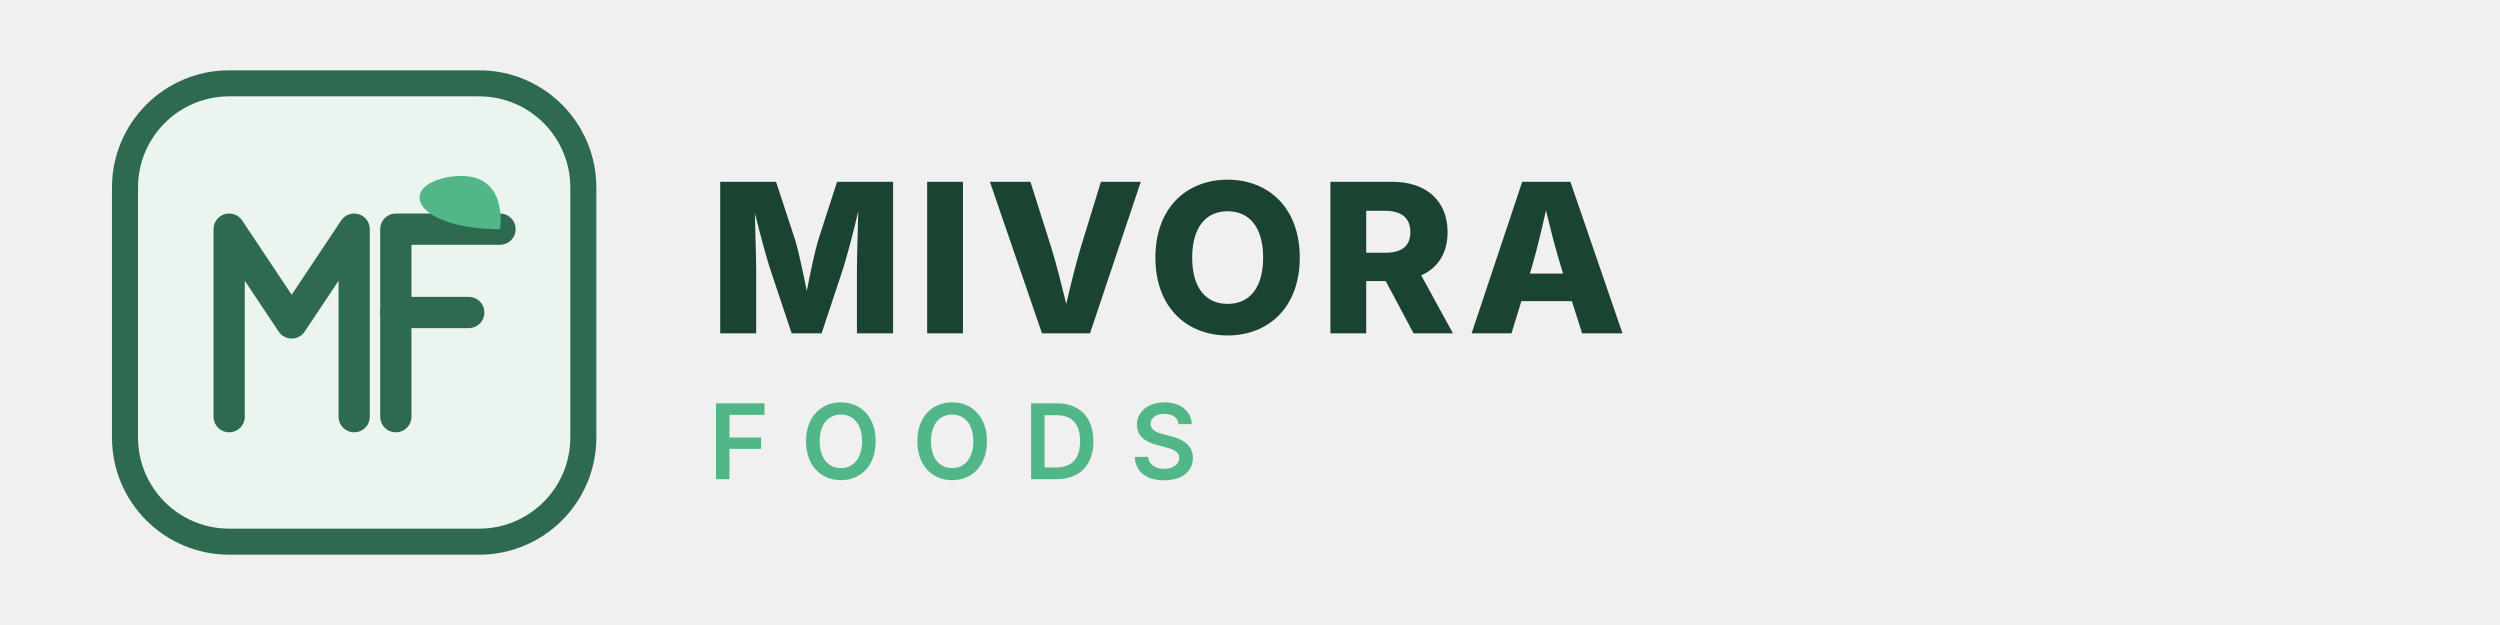
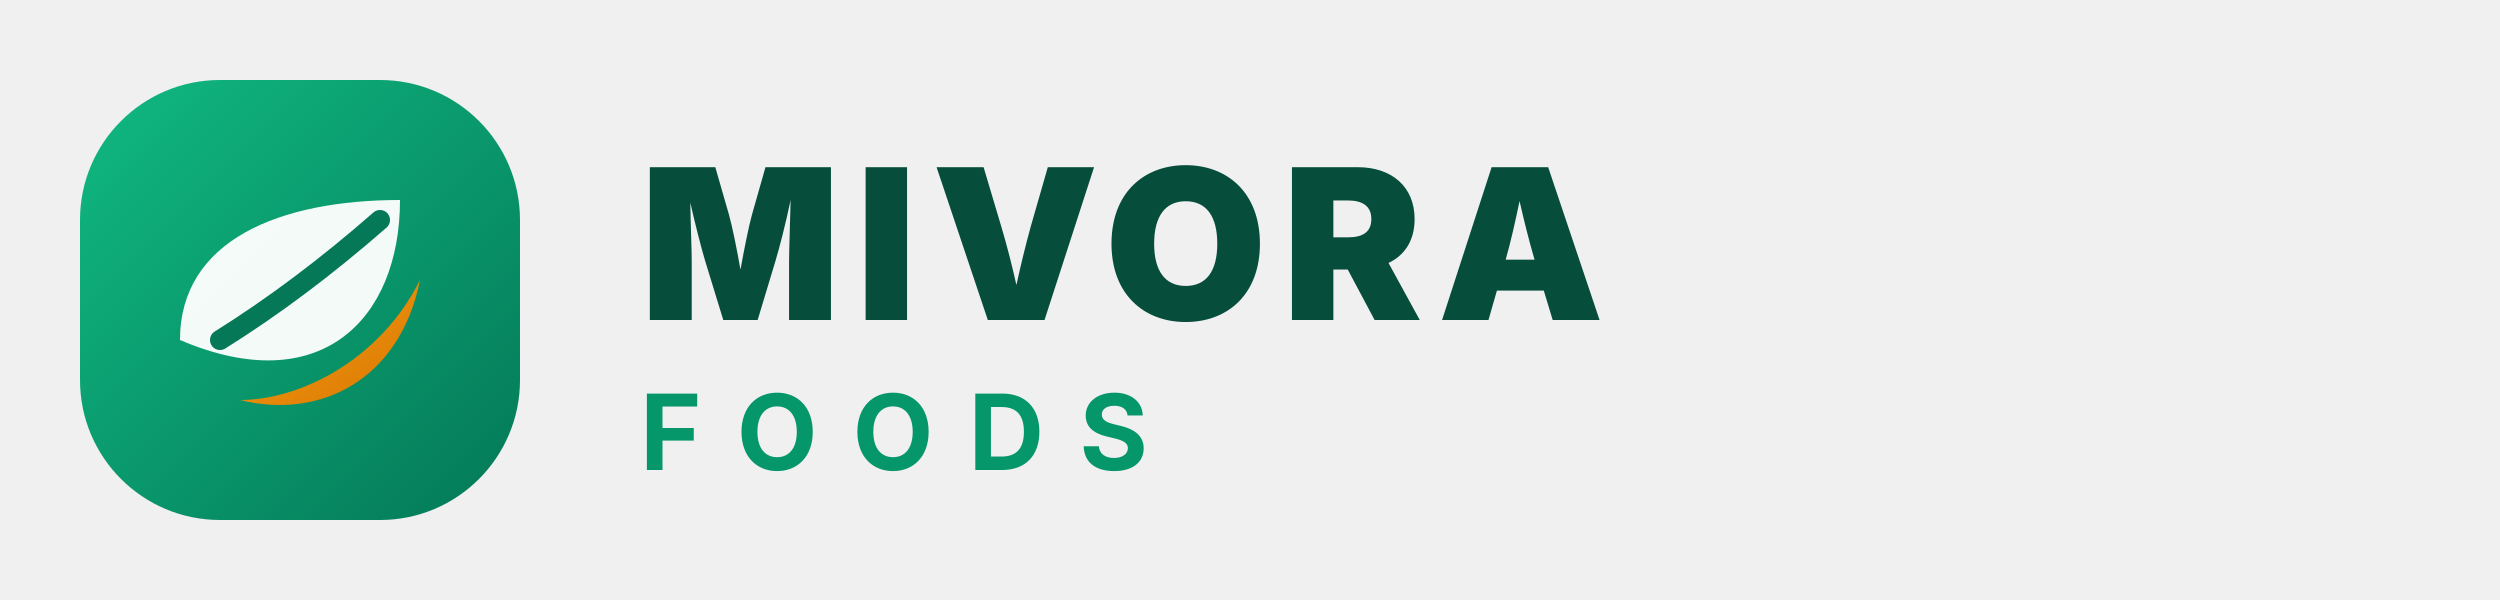
- <svg xmlns="http://www.w3.org/2000/svg" viewBox="0 0 240 60" fill="none" width="100%" height="100%">
-   <g transform="translate(10, 6)">
-     <rect x="2" y="2" width="44" height="44" rx="10" fill="#EBF4EE" stroke="#2D6A4F" stroke-width="2.5" />
-     <path d="M12 34 L12 16 L18 25 L24 16 L24 34" stroke="#2D6A4F" stroke-width="3" stroke-linecap="round" stroke-linejoin="round" />
-     <path d="M28 34 L28 16 L38 16" stroke="#2D6A4F" stroke-width="3" stroke-linecap="round" stroke-linejoin="round" />
-     <path d="M28 24 L35 24" stroke="#2D6A4F" stroke-width="3" stroke-linecap="round" />
-     <path d="M38 16 C38 16 39 10 33 11 C28 12 30 16 38 16 Z" fill="#52B788" />
+ <svg xmlns="http://www.w3.org/2000/svg" viewBox="0 0 250 60" fill="none" width="100%" height="100%">
+   <defs>
+     <linearGradient id="mivora-green" x1="0%" y1="0%" x2="100%" y2="100%">
+       <stop offset="0%" stop-color="#10B981" />
+       <stop offset="100%" stop-color="#047857" />
+     </linearGradient>
+     <linearGradient id="mivora-sun" x1="0%" y1="0%" x2="100%" y2="100%">
+       <stop offset="0%" stop-color="#F59E0B" />
+       <stop offset="100%" stop-color="#D97706" />
+     </linearGradient>
+   </defs>
+   <g transform="translate(6, 6)">
+     <rect x="2" y="2" width="44" height="44" rx="14" fill="url(#mivora-green)" />
+     <path d="M12 28 C12 18, 22 14, 34 14 C34 26, 26 34, 12 28 Z" fill="#FFFFFF" fill-opacity="0.95" />
+     <path d="M18 34 C24 34, 32 30, 36 22 C34 32, 26 36, 18 34 Z" fill="url(#mivora-sun)" />
+     <path d="M16 28 Q24 23 32 16" stroke="#047857" stroke-width="2" stroke-linecap="round" />
  </g>
-   <g transform="translate(68, 16)">
-     <text x="0" y="16" font-family="system-ui, -apple-system, sans-serif" font-size="20" font-weight="800" fill="#1B4332" letter-spacing="1">MIVORA</text>
-     <text x="0" y="30" font-family="system-ui, -apple-system, sans-serif" font-size="10" font-weight="600" fill="#52B788" letter-spacing="3">FOODS</text>
+   <g transform="translate(64, 15)">
+     <text x="0" y="17" font-family="'Inter', system-ui, -apple-system, sans-serif" font-size="21" font-weight="900" fill="#064E3B" letter-spacing="1.5">MIVORA</text>
+     <text x="0" y="32" font-family="'Inter', system-ui, -apple-system, sans-serif" font-size="10.5" font-weight="700" fill="#059669" letter-spacing="3.5">FOODS</text>
  </g>
</svg>
